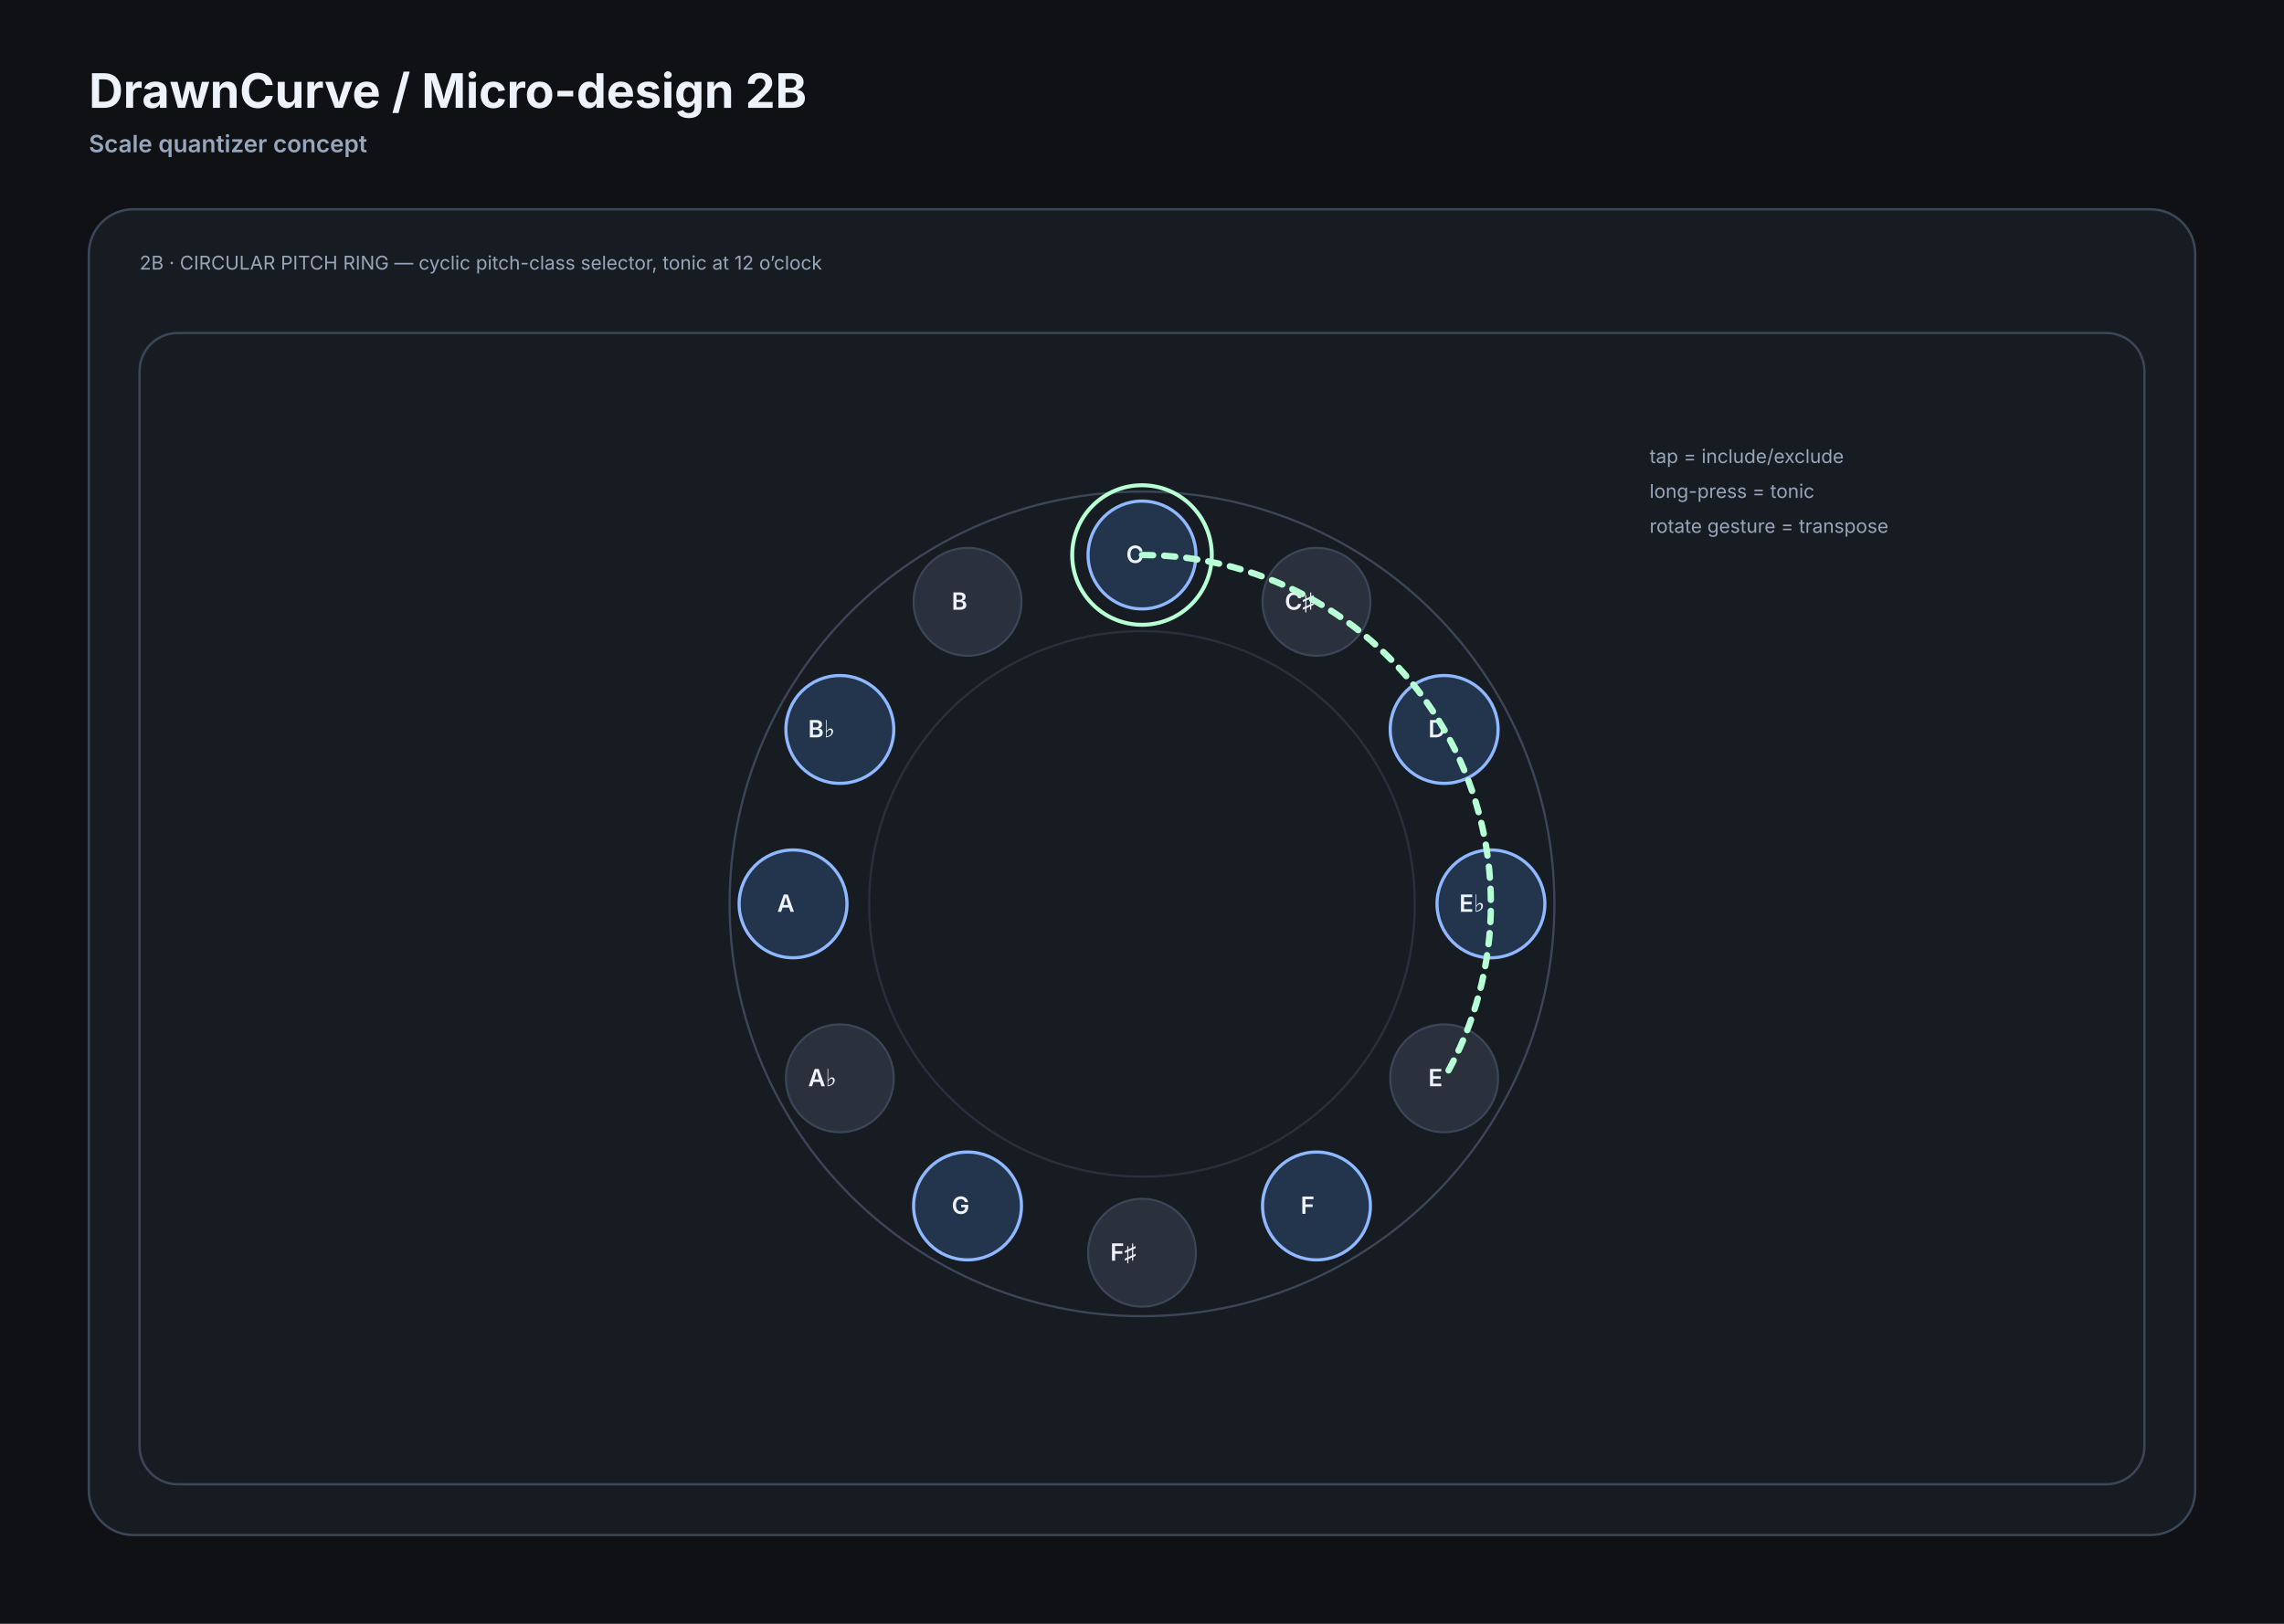
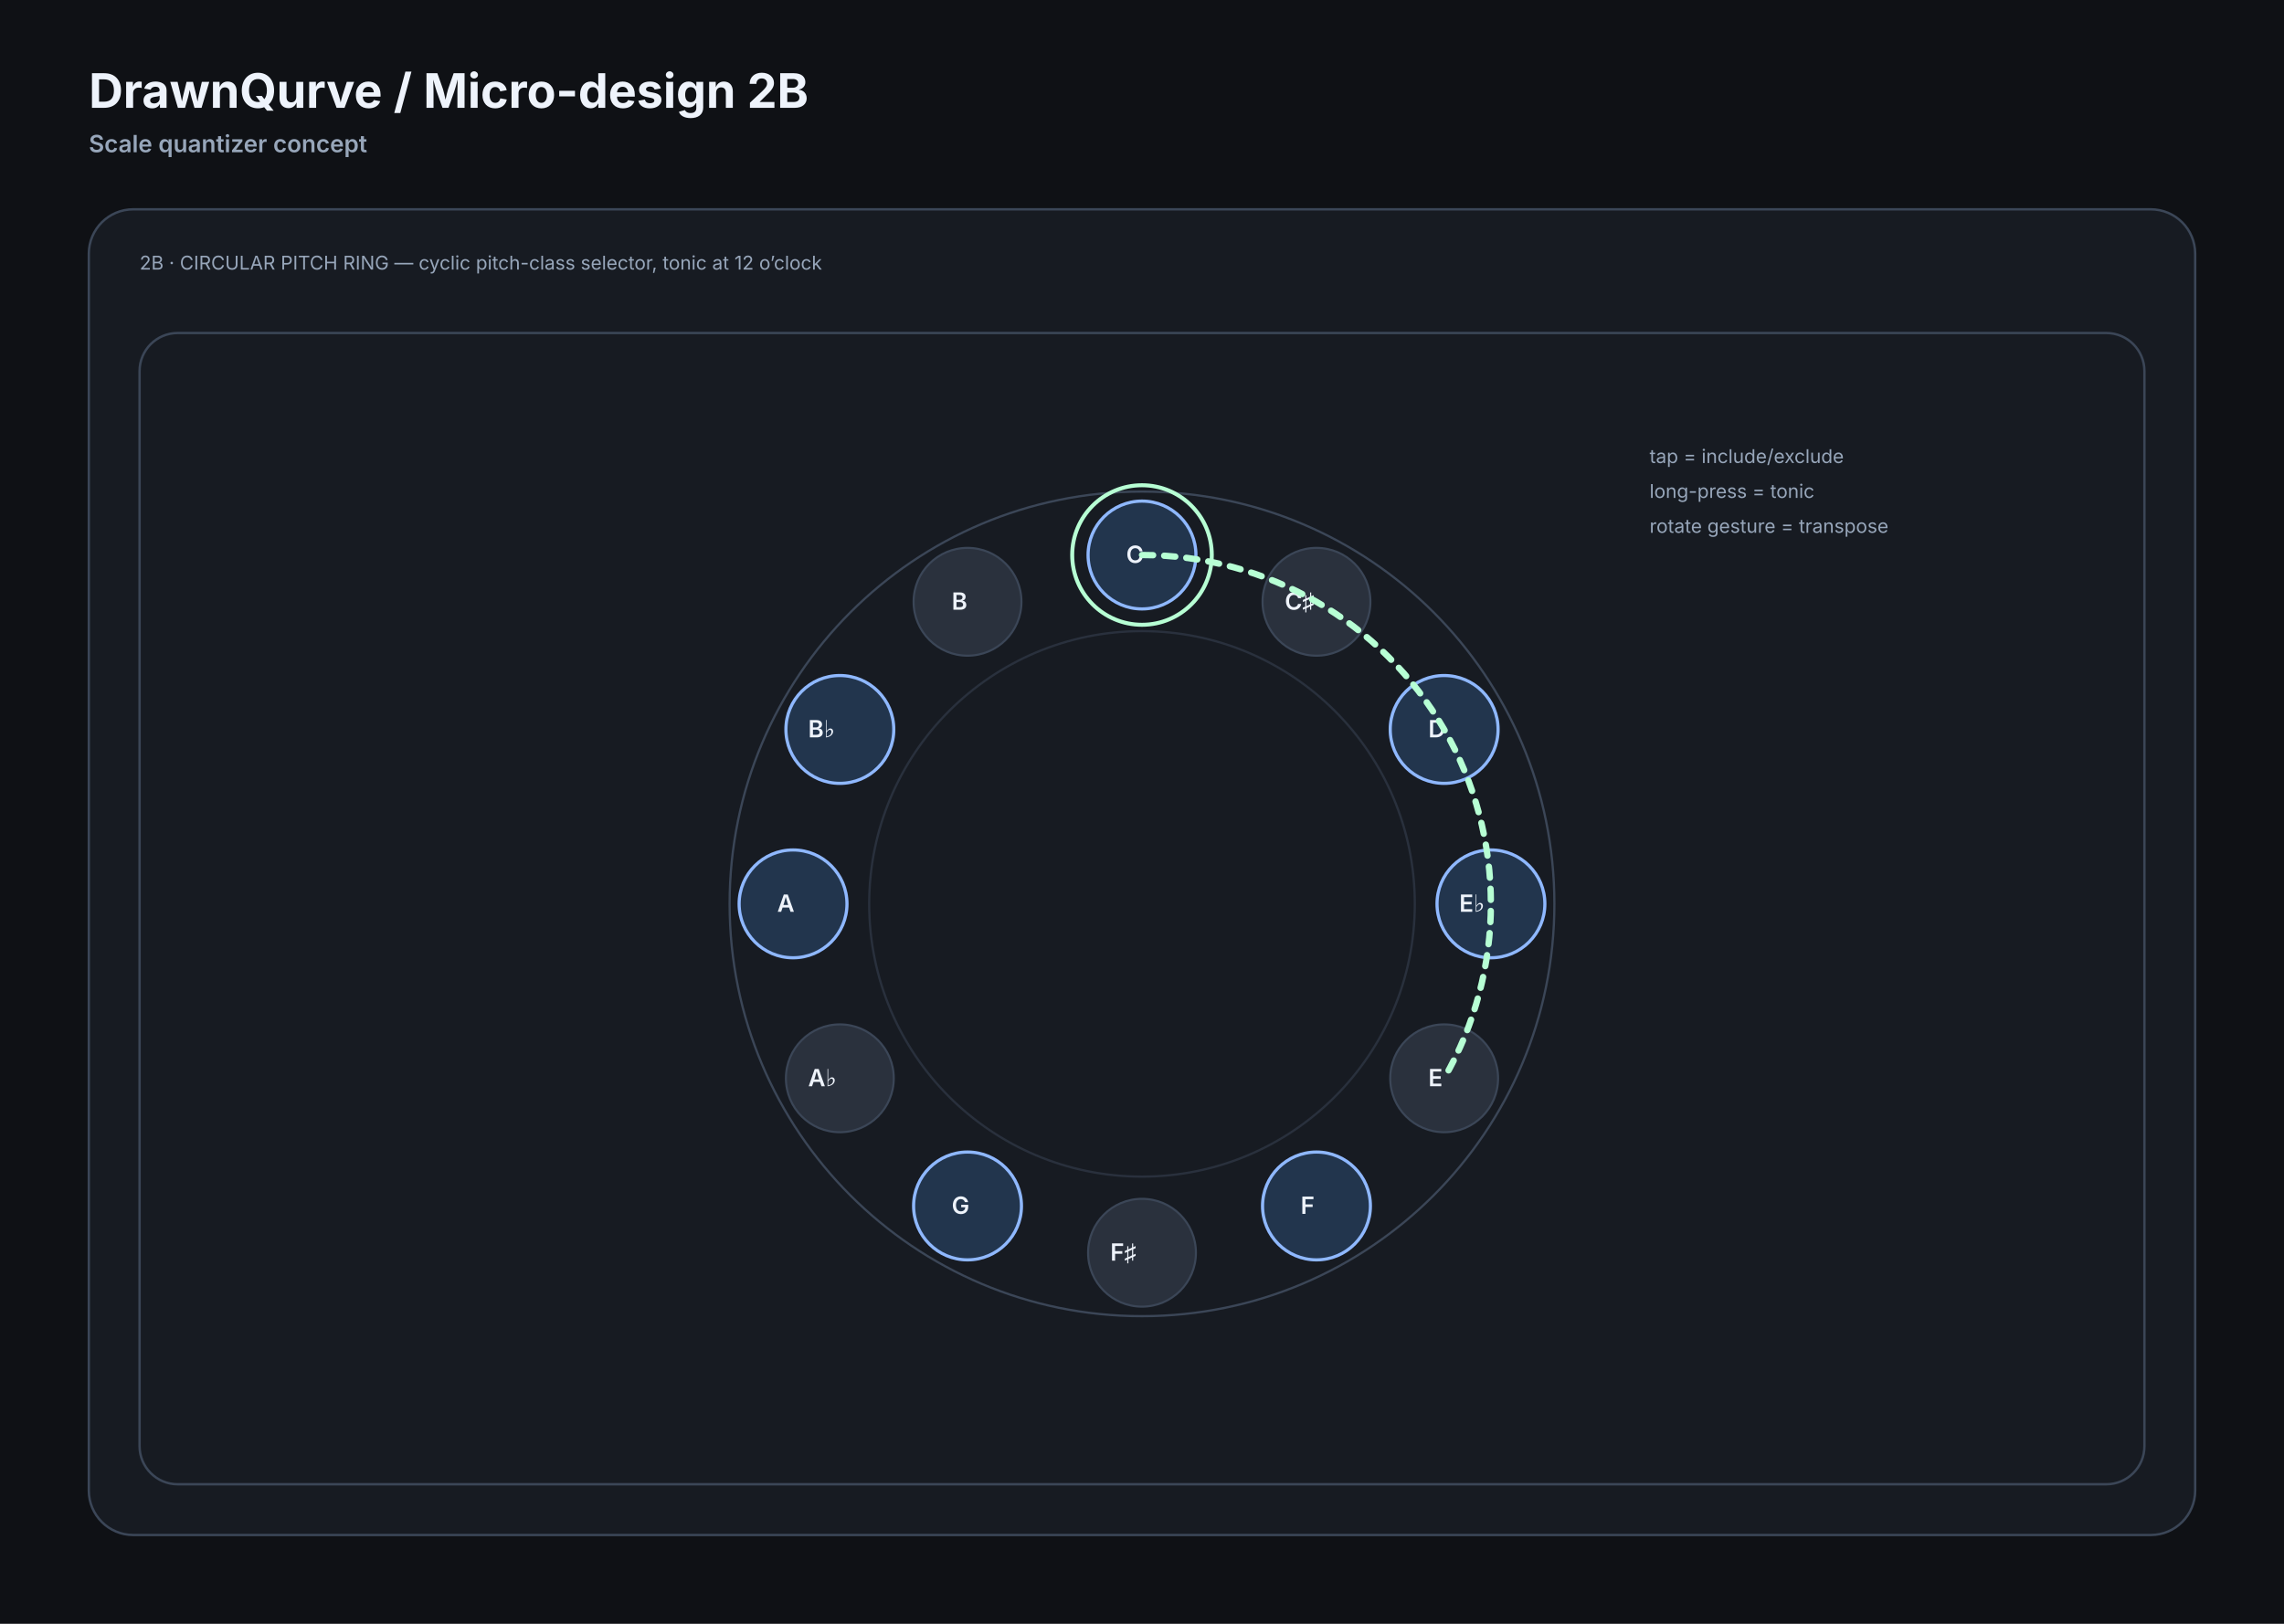
<svg xmlns="http://www.w3.org/2000/svg" width="1440" height="1024" viewBox="0 0 1440 1024">
  <style>
.bg { fill: #0f1115; }
.panel { fill: #171b22; stroke: #3b4657; stroke-width: 1.5; }
.text { fill: #eef3fb; font-family: Inter, Arial, sans-serif; }
.muted { fill: #97a6ba; font-family: Inter, Arial, sans-serif; }
.title { font-size: 30px; font-weight: 700; }
.label { font-size: 15px; font-weight: 600; }
.small { font-size: 12px; }
.stroke { stroke: #3b4657; stroke-width: 1.5; fill: none; }
.line { stroke: #8fb8ff; stroke-width: 4; fill: none; stroke-linecap: round; stroke-linejoin: round; }
.line2 { stroke: #b7ffd4; stroke-width: 4; fill: none; stroke-linecap: round; stroke-linejoin: round; }
.button { fill: #1f2632; stroke: #3b4657; stroke-width: 1.2; }
.buttonActive { fill: #22354d; stroke: #8fb8ff; stroke-width: 1.6; }
.node { fill: #2a313d; stroke: #3b4657; stroke-width: 1.3; }
.nodeActive { fill: #22354d; stroke: #8fb8ff; stroke-width: 2; }
.ring { fill: none; stroke: #3b4657; stroke-width: 1.4; }
</style>
  <rect class="bg" x="0" y="0" width="1440" height="1024" />
-   <text class="text title" x="56" y="68">DrawnCurve / Micro-design 2B</text>
+   <text class="text title" x="56" y="68">DrawnQurve / Micro-design 2B</text>
  <text class="muted label" x="56" y="96">Scale quantizer concept</text>
  <rect class="panel" x="56" y="132" width="1328" height="836" rx="28" />
  <text class="muted small" x="88" y="170">2B · CIRCULAR PITCH RING — cyclic pitch-class selector, tonic at 12 o’clock</text>
  <rect class="panel" x="88" y="210" width="1264" height="726" rx="24" />
  <circle cx="720" cy="570" r="260" class="ring" />
  <circle cx="720" cy="570" r="172" class="ring" opacity="0.5" />
  <circle cx="720.0" cy="350.0" r="34" class="nodeActive" />
  <circle cx="720.0" cy="350.0" r="44" fill="none" stroke="#b7ffd4" stroke-width="2.5" />
  <text class="text label" x="710.0" y="355.0">C</text>
  <circle cx="830.0" cy="379.5" r="34" class="node" />
  <text class="text label" x="810.0" y="384.5">C♯</text>
  <circle cx="910.5" cy="460.0" r="34" class="nodeActive" />
  <text class="text label" x="900.5" y="465.0">D</text>
  <circle cx="940.0" cy="570.0" r="34" class="nodeActive" />
  <text class="text label" x="920.0" y="575.0">E♭</text>
  <circle cx="910.5" cy="680.0" r="34" class="node" />
  <text class="text label" x="900.5" y="685.0">E</text>
  <circle cx="830.0" cy="760.5" r="34" class="nodeActive" />
  <text class="text label" x="820.0" y="765.5">F</text>
  <circle cx="720.0" cy="790.0" r="34" class="node" />
  <text class="text label" x="700.0" y="795.0">F♯</text>
  <circle cx="610.0" cy="760.5" r="34" class="nodeActive" />
  <text class="text label" x="600.0" y="765.5">G</text>
  <circle cx="529.5" cy="680.0" r="34" class="node" />
  <text class="text label" x="509.5" y="685.0">A♭</text>
  <circle cx="500.0" cy="570.0" r="34" class="nodeActive" />
  <text class="text label" x="490.0" y="575.0">A</text>
  <circle cx="529.5" cy="460.0" r="34" class="nodeActive" />
  <text class="text label" x="509.5" y="465.0">B♭</text>
  <circle cx="610.0" cy="379.5" r="34" class="node" />
  <text class="text label" x="600.0" y="384.5">B</text>
  <path class="line2" d="M720.0,350.0 A 220 220 0 0 1 910.5 680.0" stroke-dasharray="7 7" />
  <text class="muted small" x="1040" y="292">tap = include/exclude</text>
  <text class="muted small" x="1040" y="314">long-press = tonic</text>
  <text class="muted small" x="1040" y="336">rotate gesture = transpose</text>
</svg>
